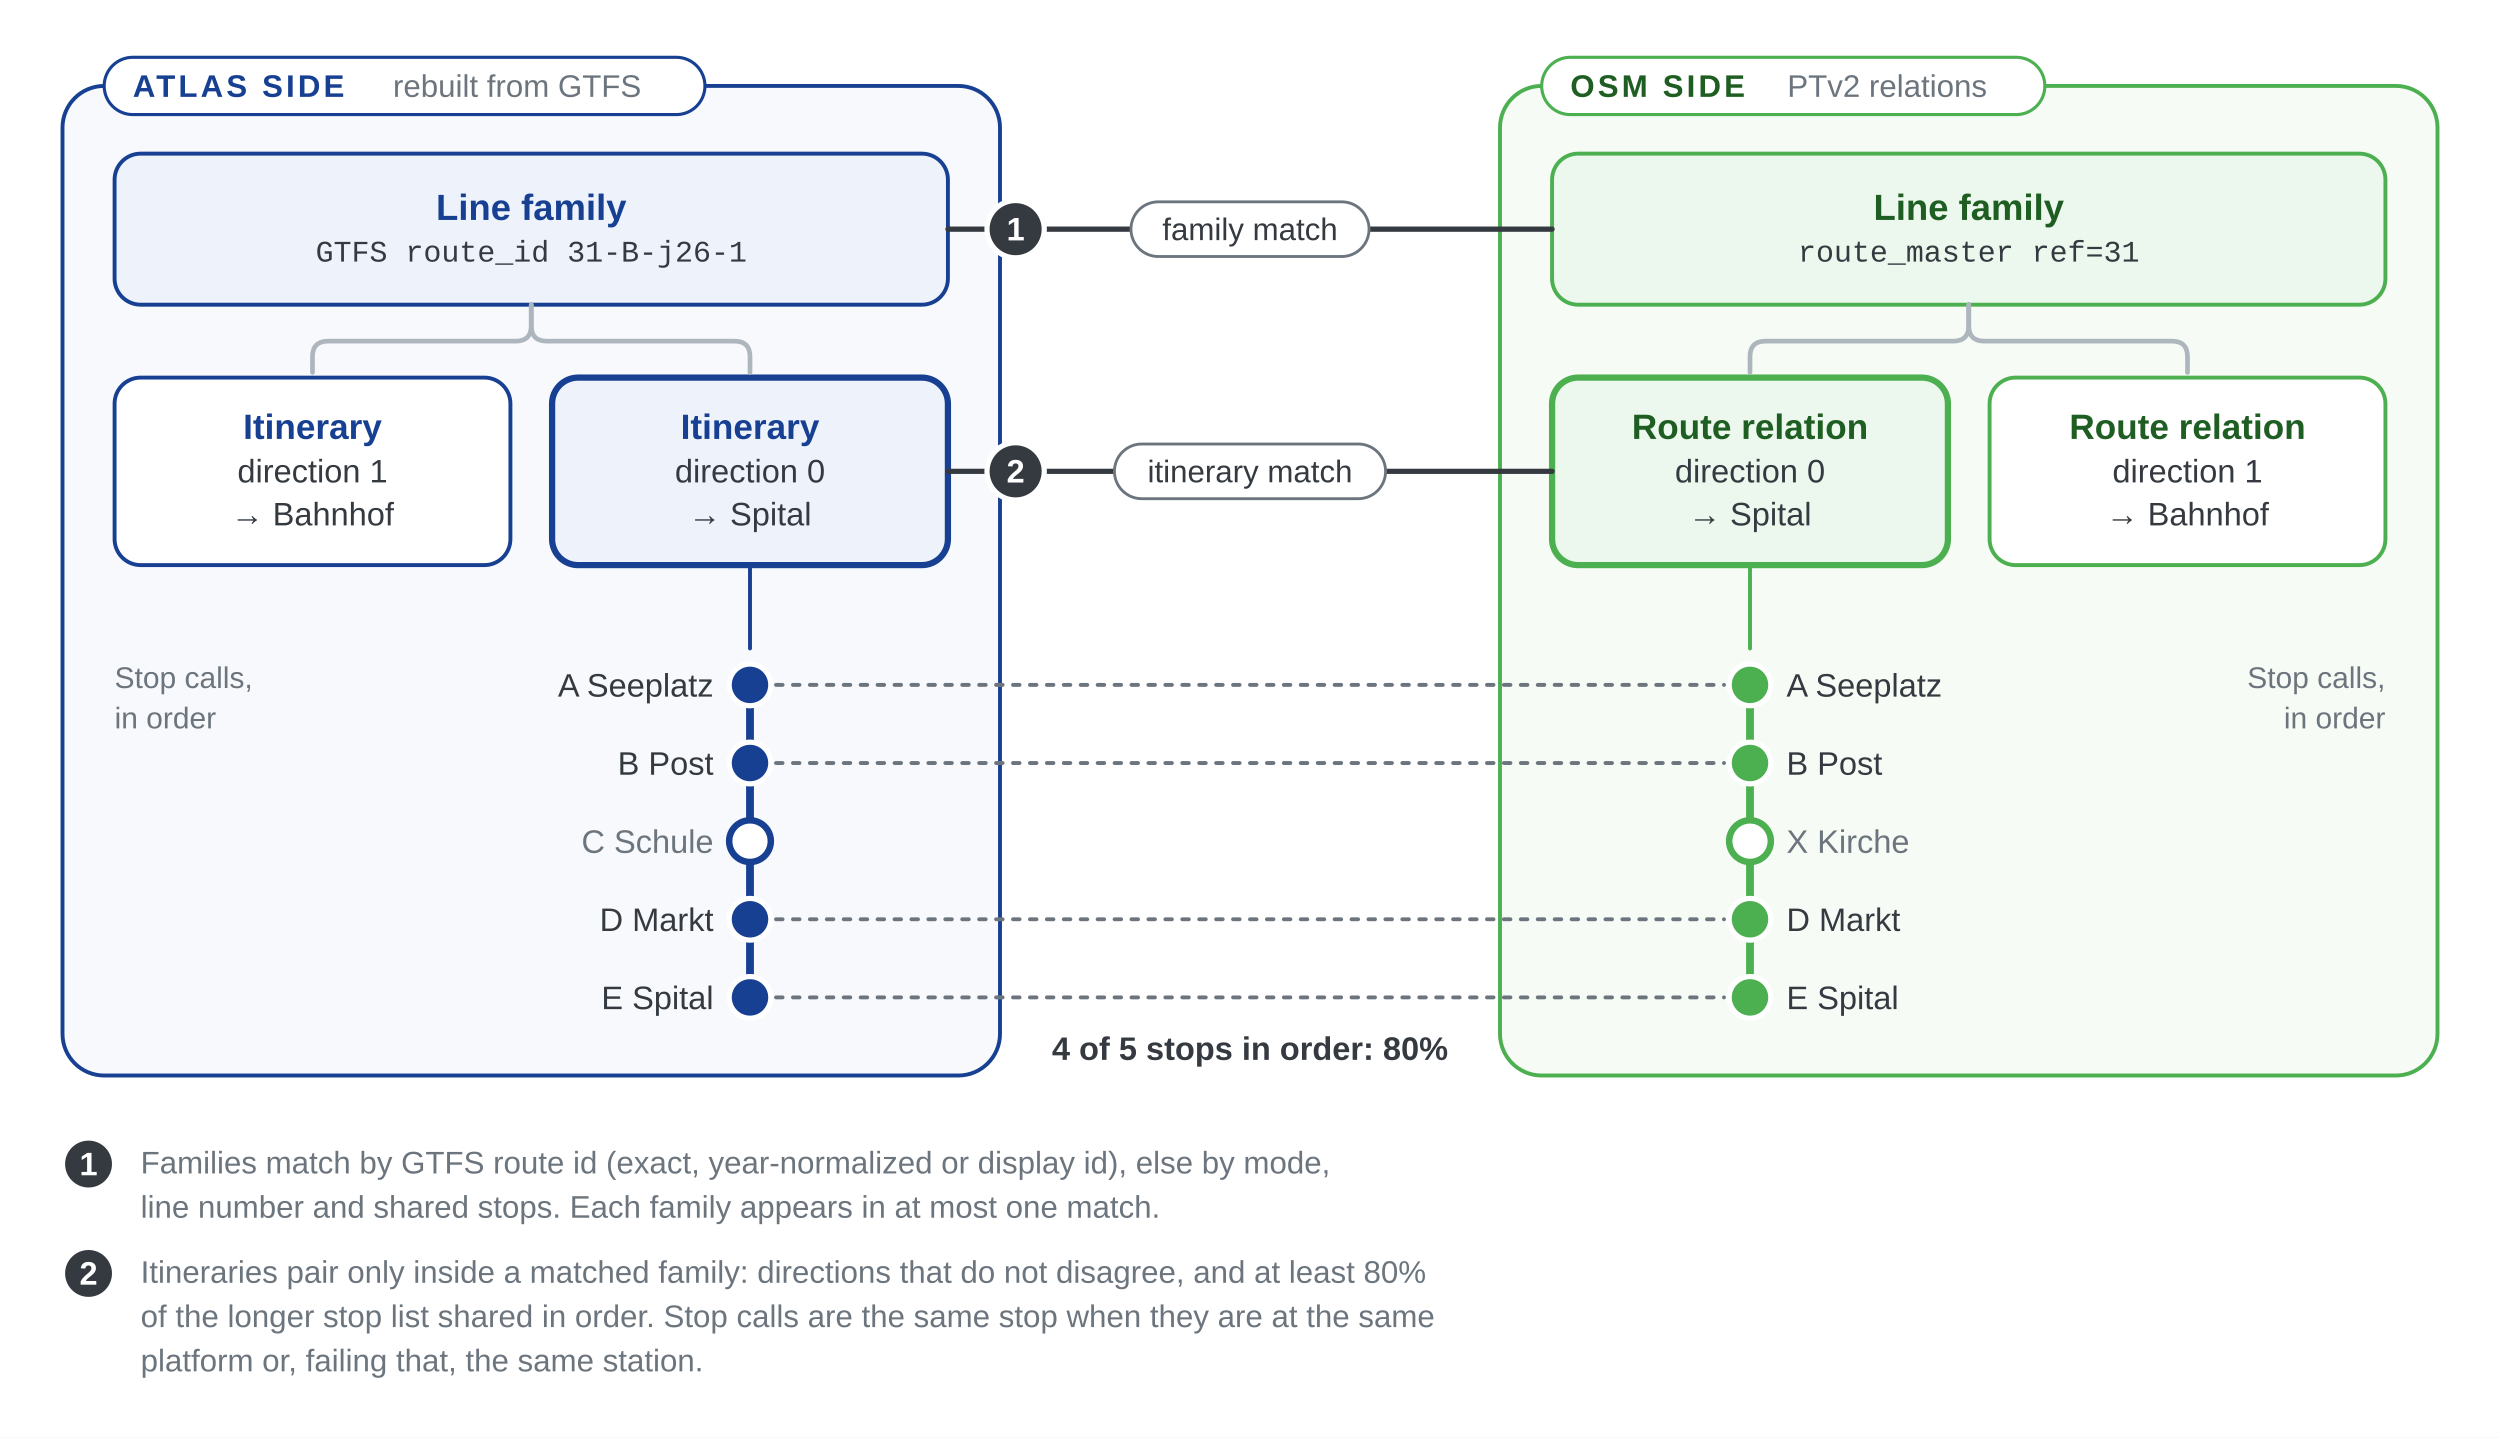
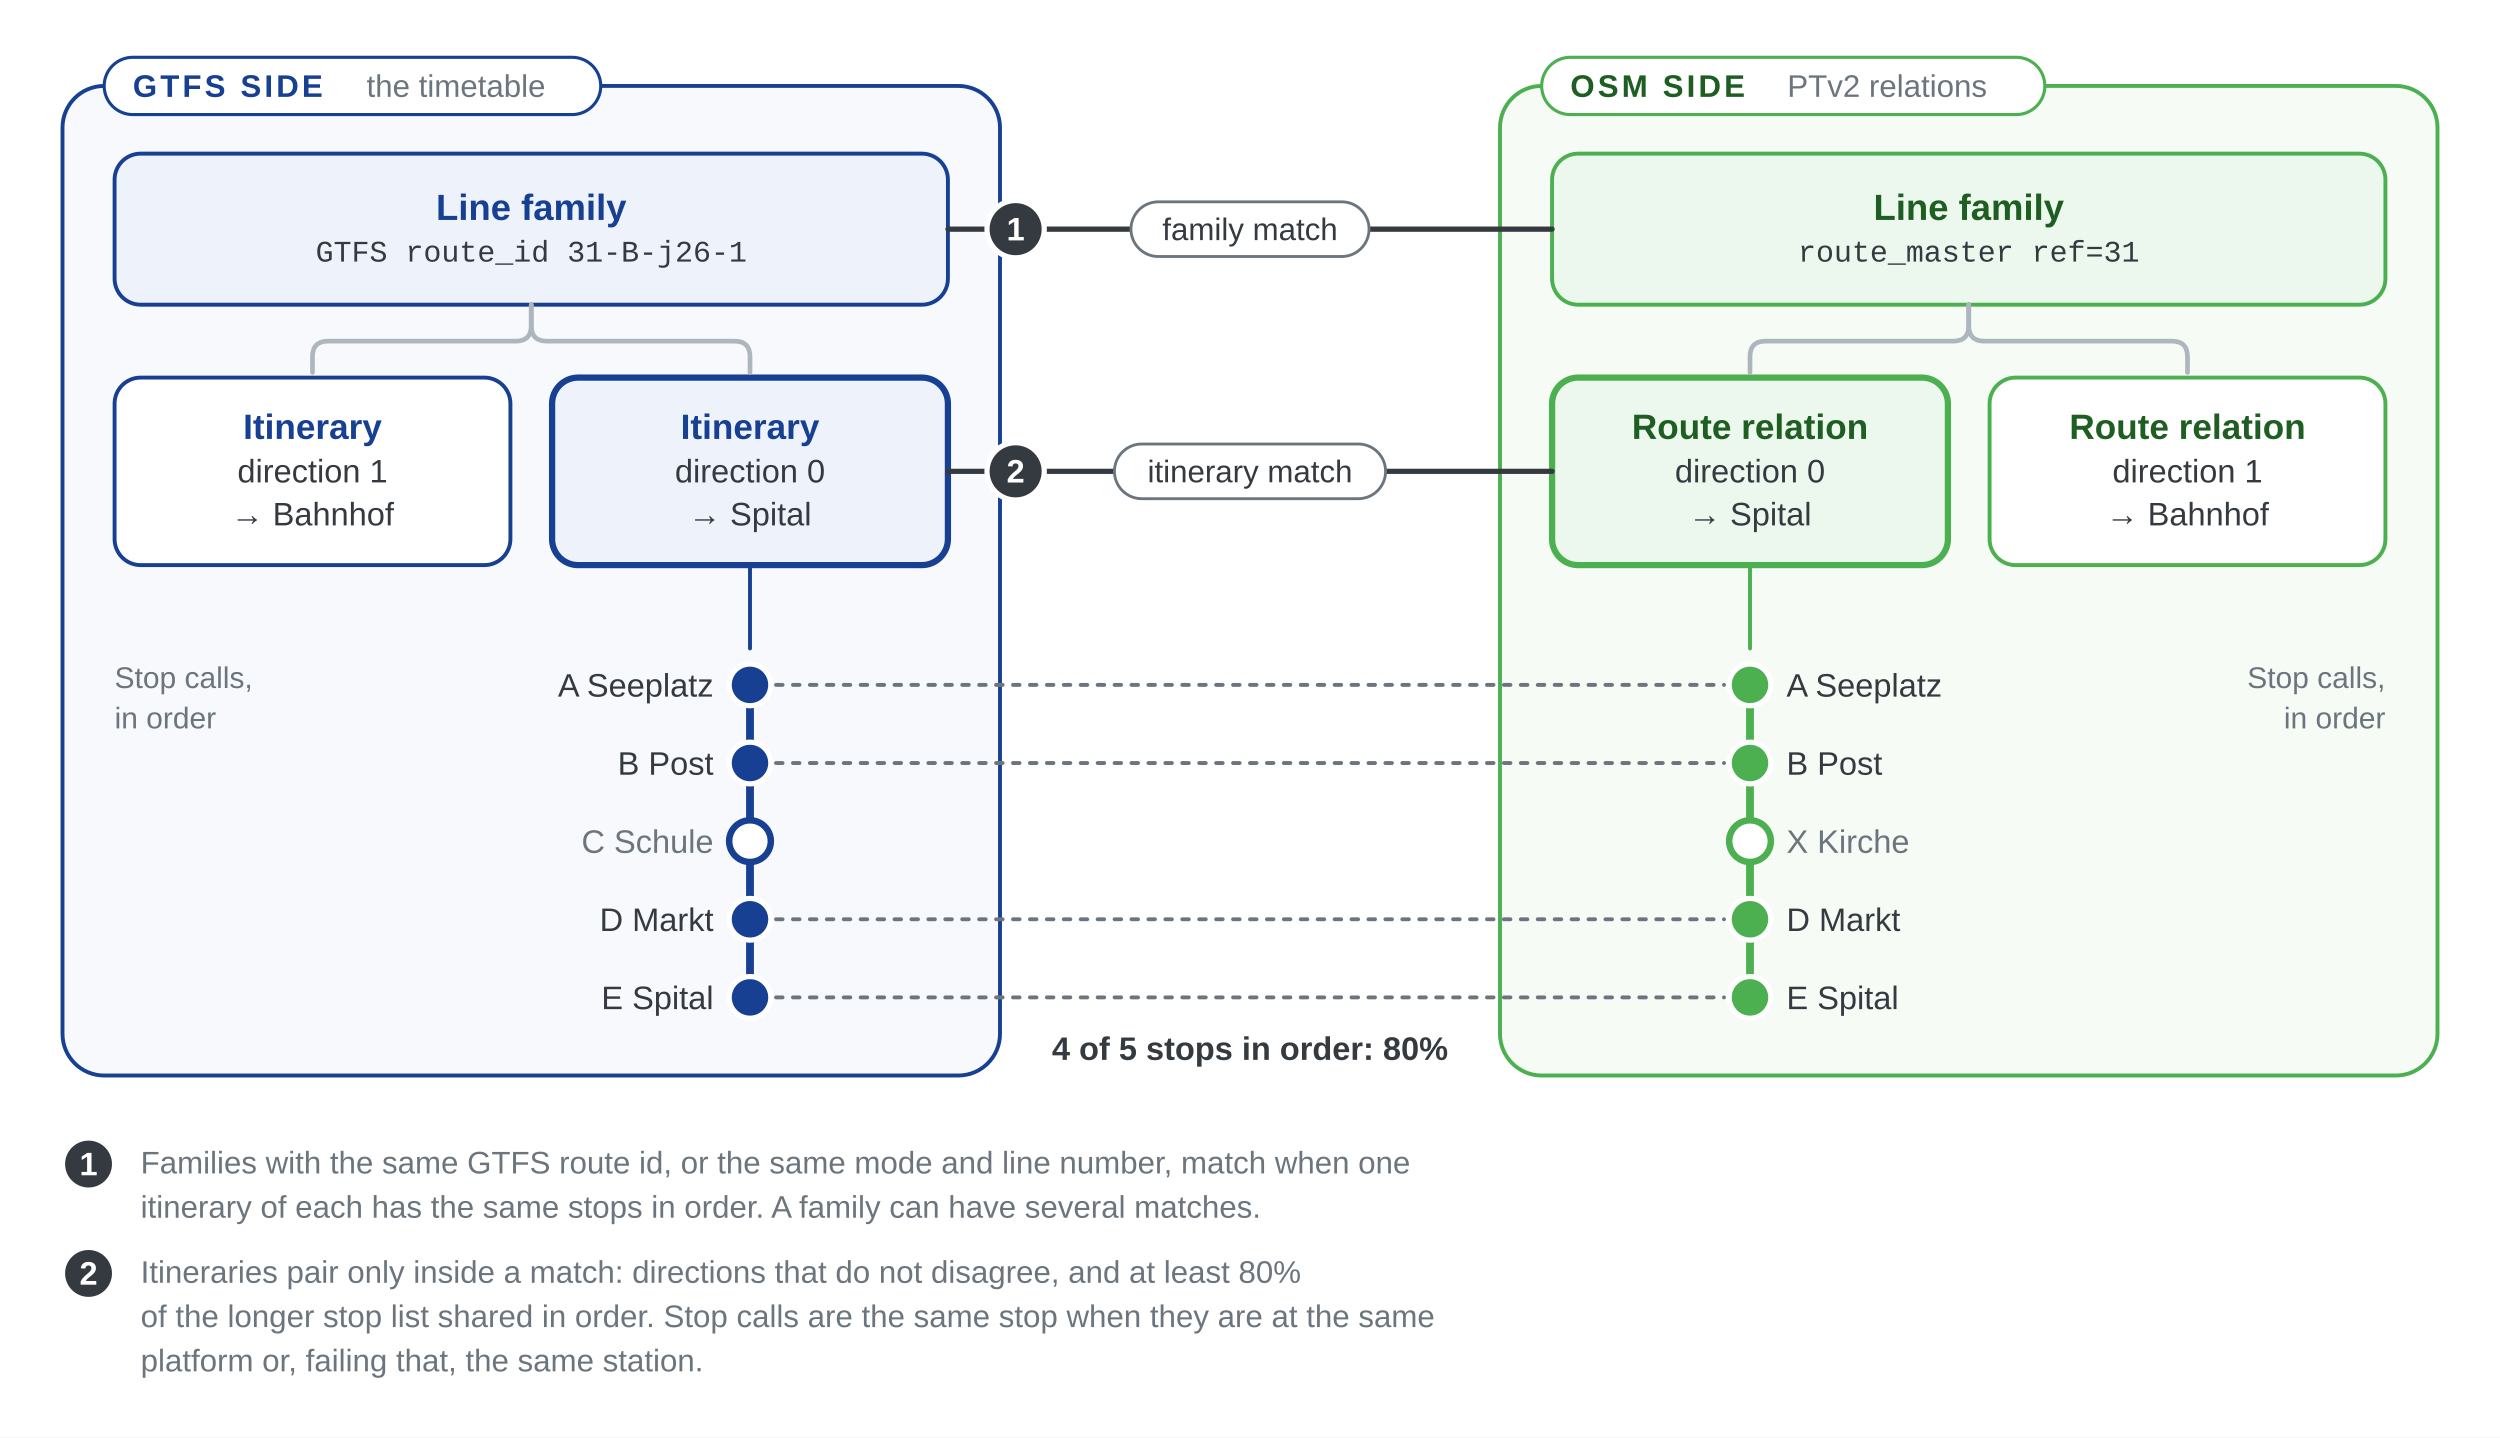
<svg xmlns="http://www.w3.org/2000/svg" viewBox="0 71 960 552" width="960" height="552" role="img" aria-labelledby="route-model-title route-model-desc">
  <rect x="0" y="71" width="960" height="552" fill="#ffffff" />
  <g>
    <rect x="24" y="104" width="360" height="380" rx="16" fill="#f7f9fd" stroke="#174092" stroke-width="1.5" />
-     <rect x="40" y="93" width="230.7" height="22" rx="11" fill="#ffffff" stroke="#174092" stroke-width="1.2" />
-     <text x="51" y="108.2" font-family="'Segoe UI', system-ui, -apple-system, 'Helvetica Neue', Arial, sans-serif" font-size="12" fill="#174092" font-weight="600" letter-spacing="1.2">ATLAS SIDE</text>
-     <text x="150.9" y="108.2" font-family="'Segoe UI', system-ui, -apple-system, 'Helvetica Neue', Arial, sans-serif" font-size="12" fill="#6c757d">rebuilt from GTFS</text>
+     <rect x="40" y="93" width="190.69" height="22" rx="11" fill="#ffffff" stroke="#174092" stroke-width="1.2" />
+     <text x="51" y="108.2" font-family="'Segoe UI', system-ui, -apple-system, 'Helvetica Neue', Arial, sans-serif" font-size="12" fill="#174092" font-weight="600" letter-spacing="1.2">GTFS SIDE</text>
+     <text x="140.75" y="108.2" font-family="'Segoe UI', system-ui, -apple-system, 'Helvetica Neue', Arial, sans-serif" font-size="12" fill="#6c757d">the timetable</text>
  </g>
  <g>
    <rect x="576" y="104" width="360" height="380" rx="16" fill="#f6fbf6" stroke="#4caf50" stroke-width="1.5" />
    <rect x="592" y="93" width="193.22" height="22" rx="11" fill="#ffffff" stroke="#4caf50" stroke-width="1.2" />
    <text x="603" y="108.2" font-family="'Segoe UI', system-ui, -apple-system, 'Helvetica Neue', Arial, sans-serif" font-size="12" fill="#1f5e22" font-weight="600" letter-spacing="1.2">OSM SIDE</text>
    <text x="686.32" y="108.2" font-family="'Segoe UI', system-ui, -apple-system, 'Helvetica Neue', Arial, sans-serif" font-size="12" fill="#6c757d">PTv2 relations</text>
  </g>
  <g>
    <rect x="44" y="130" width="320" height="58" rx="10" fill="#eef3fb" stroke="#174092" stroke-width="1.5" />
    <text x="204" y="155.45" font-family="'Segoe UI', system-ui, -apple-system, 'Helvetica Neue', Arial, sans-serif" font-size="14" fill="#174092" font-weight="600" text-anchor="middle">Line family</text>
    <text x="204" y="171.45" font-family="'SFMono-Regular', Consolas, 'Liberation Mono', Menlo, monospace" font-size="11.5" fill="#343a40" text-anchor="middle">GTFS route_id 31-B-j26-1</text>
  </g>
  <g>
    <rect x="596" y="130" width="320" height="58" rx="10" fill="#ecf8ed" stroke="#4caf50" stroke-width="1.5" />
    <text x="756" y="155.45" font-family="'Segoe UI', system-ui, -apple-system, 'Helvetica Neue', Arial, sans-serif" font-size="14" fill="#1f5e22" font-weight="600" text-anchor="middle">Line family</text>
    <text x="756" y="171.45" font-family="'SFMono-Regular', Consolas, 'Liberation Mono', Menlo, monospace" font-size="11.5" fill="#343a40" text-anchor="middle">route_master ref=31</text>
  </g>
  <g>
    <rect x="44" y="216" width="152" height="72" rx="10" fill="#ffffff" stroke="#174092" stroke-width="1.5" />
    <text x="120" y="239.55" font-family="'Segoe UI', system-ui, -apple-system, 'Helvetica Neue', Arial, sans-serif" font-size="13.5" fill="#174092" font-weight="600" text-anchor="middle">Itinerary</text>
    <text x="120" y="256.25" font-family="'Segoe UI', system-ui, -apple-system, 'Helvetica Neue', Arial, sans-serif" font-size="12.5" fill="#343a40" text-anchor="middle">direction 1</text>
    <text x="120" y="272.75" font-family="'Segoe UI', system-ui, -apple-system, 'Helvetica Neue', Arial, sans-serif" font-size="12.5" fill="#343a40" text-anchor="middle">→ Bahnhof</text>
  </g>
  <g>
    <rect x="212" y="216" width="152" height="72" rx="10" fill="#eef3fb" stroke="#174092" stroke-width="2.4" />
    <text x="288" y="239.55" font-family="'Segoe UI', system-ui, -apple-system, 'Helvetica Neue', Arial, sans-serif" font-size="13.5" fill="#174092" font-weight="600" text-anchor="middle">Itinerary</text>
    <text x="288" y="256.25" font-family="'Segoe UI', system-ui, -apple-system, 'Helvetica Neue', Arial, sans-serif" font-size="12.5" fill="#343a40" text-anchor="middle">direction 0</text>
    <text x="288" y="272.75" font-family="'Segoe UI', system-ui, -apple-system, 'Helvetica Neue', Arial, sans-serif" font-size="12.5" fill="#343a40" text-anchor="middle">→ Spital</text>
  </g>
  <g>
    <rect x="596" y="216" width="152" height="72" rx="10" fill="#ecf8ed" stroke="#4caf50" stroke-width="2.4" />
    <text x="672" y="239.55" font-family="'Segoe UI', system-ui, -apple-system, 'Helvetica Neue', Arial, sans-serif" font-size="13.5" fill="#1f5e22" font-weight="600" text-anchor="middle">Route relation</text>
    <text x="672" y="256.25" font-family="'Segoe UI', system-ui, -apple-system, 'Helvetica Neue', Arial, sans-serif" font-size="12.5" fill="#343a40" text-anchor="middle">direction 0</text>
    <text x="672" y="272.75" font-family="'Segoe UI', system-ui, -apple-system, 'Helvetica Neue', Arial, sans-serif" font-size="12.5" fill="#343a40" text-anchor="middle">→ Spital</text>
  </g>
  <g>
    <rect x="764" y="216" width="152" height="72" rx="10" fill="#ffffff" stroke="#4caf50" stroke-width="1.5" />
    <text x="840" y="239.55" font-family="'Segoe UI', system-ui, -apple-system, 'Helvetica Neue', Arial, sans-serif" font-size="13.5" fill="#1f5e22" font-weight="600" text-anchor="middle">Route relation</text>
    <text x="840" y="256.25" font-family="'Segoe UI', system-ui, -apple-system, 'Helvetica Neue', Arial, sans-serif" font-size="12.5" fill="#343a40" text-anchor="middle">direction 1</text>
    <text x="840" y="272.75" font-family="'Segoe UI', system-ui, -apple-system, 'Helvetica Neue', Arial, sans-serif" font-size="12.5" fill="#343a40" text-anchor="middle">→ Bahnhof</text>
  </g>
  <g>
    <path d="M204 188 L204 196 Q204 202 198 202 L126 202 Q120 202 120 208 L120 214" fill="none" stroke="#adb5bd" stroke-width="1.8" stroke-linecap="round" stroke-linejoin="round" />
  </g>
  <g>
    <path d="M204 188 L204 196 Q204 202 210 202 L282 202 Q288 202 288 208 L288 214" fill="none" stroke="#adb5bd" stroke-width="1.8" stroke-linecap="round" stroke-linejoin="round" />
  </g>
  <g>
    <path d="M756 188 L756 196 Q756 202 750 202 L678 202 Q672 202 672 208 L672 214" fill="none" stroke="#adb5bd" stroke-width="1.8" stroke-linecap="round" stroke-linejoin="round" />
  </g>
  <g>
    <path d="M756 188 L756 196 Q756 202 762 202 L834 202 Q840 202 840 208 L840 214" fill="none" stroke="#adb5bd" stroke-width="1.8" stroke-linecap="round" stroke-linejoin="round" />
  </g>
  <g>
    <path d="M288 288 L288 320" fill="none" stroke="#174092" stroke-width="1.5" stroke-linecap="round" stroke-linejoin="round" />
  </g>
  <g>
    <path d="M672 288 L672 320" fill="none" stroke="#4caf50" stroke-width="1.5" stroke-linecap="round" stroke-linejoin="round" />
  </g>
  <g>
    <path d="M288 334 L288 454" fill="none" stroke="#174092" stroke-width="3" stroke-linecap="round" stroke-linejoin="round" />
  </g>
  <g>
    <path d="M672 334 L672 454" fill="none" stroke="#4caf50" stroke-width="3" stroke-linecap="round" stroke-linejoin="round" />
  </g>
  <g>
    <path d="M298 334 L662 334" fill="none" stroke="#6c757d" stroke-width="1.5" stroke-linecap="round" stroke-linejoin="round" stroke-dasharray="2.5 4" />
  </g>
  <g>
    <circle cx="288" cy="334" r="8" fill="#174092" stroke="#ffffff" stroke-width="2" />
  </g>
  <g>
    <circle cx="672" cy="334" r="8" fill="#4caf50" stroke="#ffffff" stroke-width="2" />
  </g>
  <text x="274" y="338.5" font-family="'Segoe UI', system-ui, -apple-system, 'Helvetica Neue', Arial, sans-serif" font-size="12.5" fill="#343a40" text-anchor="end">A Seeplatz</text>
  <text x="686" y="338.5" font-family="'Segoe UI', system-ui, -apple-system, 'Helvetica Neue', Arial, sans-serif" font-size="12.5" fill="#343a40">A Seeplatz</text>
  <g>
    <path d="M298 364 L662 364" fill="none" stroke="#6c757d" stroke-width="1.5" stroke-linecap="round" stroke-linejoin="round" stroke-dasharray="2.5 4" />
  </g>
  <g>
    <circle cx="288" cy="364" r="8" fill="#174092" stroke="#ffffff" stroke-width="2" />
  </g>
  <g>
    <circle cx="672" cy="364" r="8" fill="#4caf50" stroke="#ffffff" stroke-width="2" />
  </g>
  <text x="274" y="368.5" font-family="'Segoe UI', system-ui, -apple-system, 'Helvetica Neue', Arial, sans-serif" font-size="12.5" fill="#343a40" text-anchor="end">B Post</text>
  <text x="686" y="368.5" font-family="'Segoe UI', system-ui, -apple-system, 'Helvetica Neue', Arial, sans-serif" font-size="12.5" fill="#343a40">B Post</text>
  <g>
    <circle cx="288" cy="394" r="8" fill="#ffffff" stroke="#174092" stroke-width="2.5" />
  </g>
  <g>
    <circle cx="672" cy="394" r="8" fill="#ffffff" stroke="#4caf50" stroke-width="2.5" />
  </g>
  <text x="274" y="398.5" font-family="'Segoe UI', system-ui, -apple-system, 'Helvetica Neue', Arial, sans-serif" font-size="12.5" fill="#6c757d" text-anchor="end">C Schule</text>
  <text x="686" y="398.5" font-family="'Segoe UI', system-ui, -apple-system, 'Helvetica Neue', Arial, sans-serif" font-size="12.5" fill="#6c757d">X Kirche</text>
  <g>
    <path d="M298 424 L662 424" fill="none" stroke="#6c757d" stroke-width="1.5" stroke-linecap="round" stroke-linejoin="round" stroke-dasharray="2.5 4" />
  </g>
  <g>
    <circle cx="288" cy="424" r="8" fill="#174092" stroke="#ffffff" stroke-width="2" />
  </g>
  <g>
    <circle cx="672" cy="424" r="8" fill="#4caf50" stroke="#ffffff" stroke-width="2" />
  </g>
  <text x="274" y="428.5" font-family="'Segoe UI', system-ui, -apple-system, 'Helvetica Neue', Arial, sans-serif" font-size="12.5" fill="#343a40" text-anchor="end">D Markt</text>
  <text x="686" y="428.5" font-family="'Segoe UI', system-ui, -apple-system, 'Helvetica Neue', Arial, sans-serif" font-size="12.5" fill="#343a40">D Markt</text>
  <g>
    <path d="M298 454 L662 454" fill="none" stroke="#6c757d" stroke-width="1.5" stroke-linecap="round" stroke-linejoin="round" stroke-dasharray="2.5 4" />
  </g>
  <g>
    <circle cx="288" cy="454" r="8" fill="#174092" stroke="#ffffff" stroke-width="2" />
  </g>
  <g>
    <circle cx="672" cy="454" r="8" fill="#4caf50" stroke="#ffffff" stroke-width="2" />
  </g>
  <text x="274" y="458.5" font-family="'Segoe UI', system-ui, -apple-system, 'Helvetica Neue', Arial, sans-serif" font-size="12.5" fill="#343a40" text-anchor="end">E Spital</text>
  <text x="686" y="458.5" font-family="'Segoe UI', system-ui, -apple-system, 'Helvetica Neue', Arial, sans-serif" font-size="12.5" fill="#343a40">E Spital</text>
  <text x="44" y="335.2" font-family="'Segoe UI', system-ui, -apple-system, 'Helvetica Neue', Arial, sans-serif" font-size="11.5" fill="#6c757d">Stop calls,</text>
  <text x="44" y="350.7" font-family="'Segoe UI', system-ui, -apple-system, 'Helvetica Neue', Arial, sans-serif" font-size="11.5" fill="#6c757d">in order</text>
  <text x="916" y="335.2" font-family="'Segoe UI', system-ui, -apple-system, 'Helvetica Neue', Arial, sans-serif" font-size="11.5" fill="#6c757d" text-anchor="end">Stop calls,</text>
  <text x="916" y="350.7" font-family="'Segoe UI', system-ui, -apple-system, 'Helvetica Neue', Arial, sans-serif" font-size="11.5" fill="#6c757d" text-anchor="end">in order</text>
  <g>
    <path d="M364 159 L596 159" fill="none" stroke="#343a40" stroke-width="2" stroke-linecap="round" stroke-linejoin="round" />
  </g>
  <g>
    <rect x="434.29" y="148.5" width="91.43" height="21" rx="10.5" fill="#ffffff" stroke="#6c757d" stroke-width="1.1" />
    <text x="480" y="163.2" font-family="'Segoe UI', system-ui, -apple-system, 'Helvetica Neue', Arial, sans-serif" font-size="12" fill="#343a40" text-anchor="middle">family match</text>
  </g>
  <g>
    <path d="M364 252 L596 252" fill="none" stroke="#343a40" stroke-width="2" stroke-linecap="round" stroke-linejoin="round" />
  </g>
  <g>
    <rect x="427.94" y="241.5" width="104.13" height="21" rx="10.5" fill="#ffffff" stroke="#6c757d" stroke-width="1.1" />
    <text x="480" y="256.2" font-family="'Segoe UI', system-ui, -apple-system, 'Helvetica Neue', Arial, sans-serif" font-size="12" fill="#343a40" text-anchor="middle">itinerary match</text>
  </g>
  <g>
    <circle cx="390" cy="159" r="11" fill="#343a40" stroke="#ffffff" stroke-width="2" />
    <text x="390" y="163.3" font-family="'Segoe UI', system-ui, -apple-system, 'Helvetica Neue', Arial, sans-serif" font-size="12.5" fill="#ffffff" font-weight="600" text-anchor="middle">1</text>
  </g>
  <g>
    <circle cx="390" cy="252" r="11" fill="#343a40" stroke="#ffffff" stroke-width="2" />
    <text x="390" y="256.3" font-family="'Segoe UI', system-ui, -apple-system, 'Helvetica Neue', Arial, sans-serif" font-size="12.5" fill="#ffffff" font-weight="600" text-anchor="middle">2</text>
  </g>
  <text x="480" y="478" font-family="'Segoe UI', system-ui, -apple-system, 'Helvetica Neue', Arial, sans-serif" font-size="12.5" fill="#343a40" font-weight="600" text-anchor="middle">4 of 5 stops in order: 80%</text>
  <g>
    <circle cx="34" cy="518" r="10" fill="#343a40" stroke="#ffffff" stroke-width="2" />
    <text x="34" y="522.3" font-family="'Segoe UI', system-ui, -apple-system, 'Helvetica Neue', Arial, sans-serif" font-size="12.5" fill="#ffffff" font-weight="600" text-anchor="middle">1</text>
  </g>
-   <text x="54" y="521.6" font-family="'Segoe UI', system-ui, -apple-system, 'Helvetica Neue', Arial, sans-serif" font-size="12" fill="#6c757d">Families match by GTFS route id (exact, year-normalized or display id), else by mode,</text>
-   <text x="54" y="538.6" font-family="'Segoe UI', system-ui, -apple-system, 'Helvetica Neue', Arial, sans-serif" font-size="12" fill="#6c757d">line number and shared stops. Each family appears in at most one match.</text>
+   <text x="54" y="521.6" font-family="'Segoe UI', system-ui, -apple-system, 'Helvetica Neue', Arial, sans-serif" font-size="12" fill="#6c757d">Families with the same GTFS route id, or the same mode and line number, match when one</text>
+   <text x="54" y="538.6" font-family="'Segoe UI', system-ui, -apple-system, 'Helvetica Neue', Arial, sans-serif" font-size="12" fill="#6c757d">itinerary of each has the same stops in order. A family can have several matches.</text>
  <g>
    <circle cx="34" cy="560" r="10" fill="#343a40" stroke="#ffffff" stroke-width="2" />
    <text x="34" y="564.3" font-family="'Segoe UI', system-ui, -apple-system, 'Helvetica Neue', Arial, sans-serif" font-size="12.5" fill="#ffffff" font-weight="600" text-anchor="middle">2</text>
  </g>
-   <text x="54" y="563.6" font-family="'Segoe UI', system-ui, -apple-system, 'Helvetica Neue', Arial, sans-serif" font-size="12" fill="#6c757d">Itineraries pair only inside a matched family: directions that do not disagree, and at least 80%</text>
+   <text x="54" y="563.6" font-family="'Segoe UI', system-ui, -apple-system, 'Helvetica Neue', Arial, sans-serif" font-size="12" fill="#6c757d">Itineraries pair only inside a match: directions that do not disagree, and at least 80%</text>
  <text x="54" y="580.6" font-family="'Segoe UI', system-ui, -apple-system, 'Helvetica Neue', Arial, sans-serif" font-size="12" fill="#6c757d">of the longer stop list shared in order. Stop calls are the same stop when they are at the same</text>
  <text x="54" y="597.6" font-family="'Segoe UI', system-ui, -apple-system, 'Helvetica Neue', Arial, sans-serif" font-size="12" fill="#6c757d">platform or, failing that, the same station.</text>
</svg>
